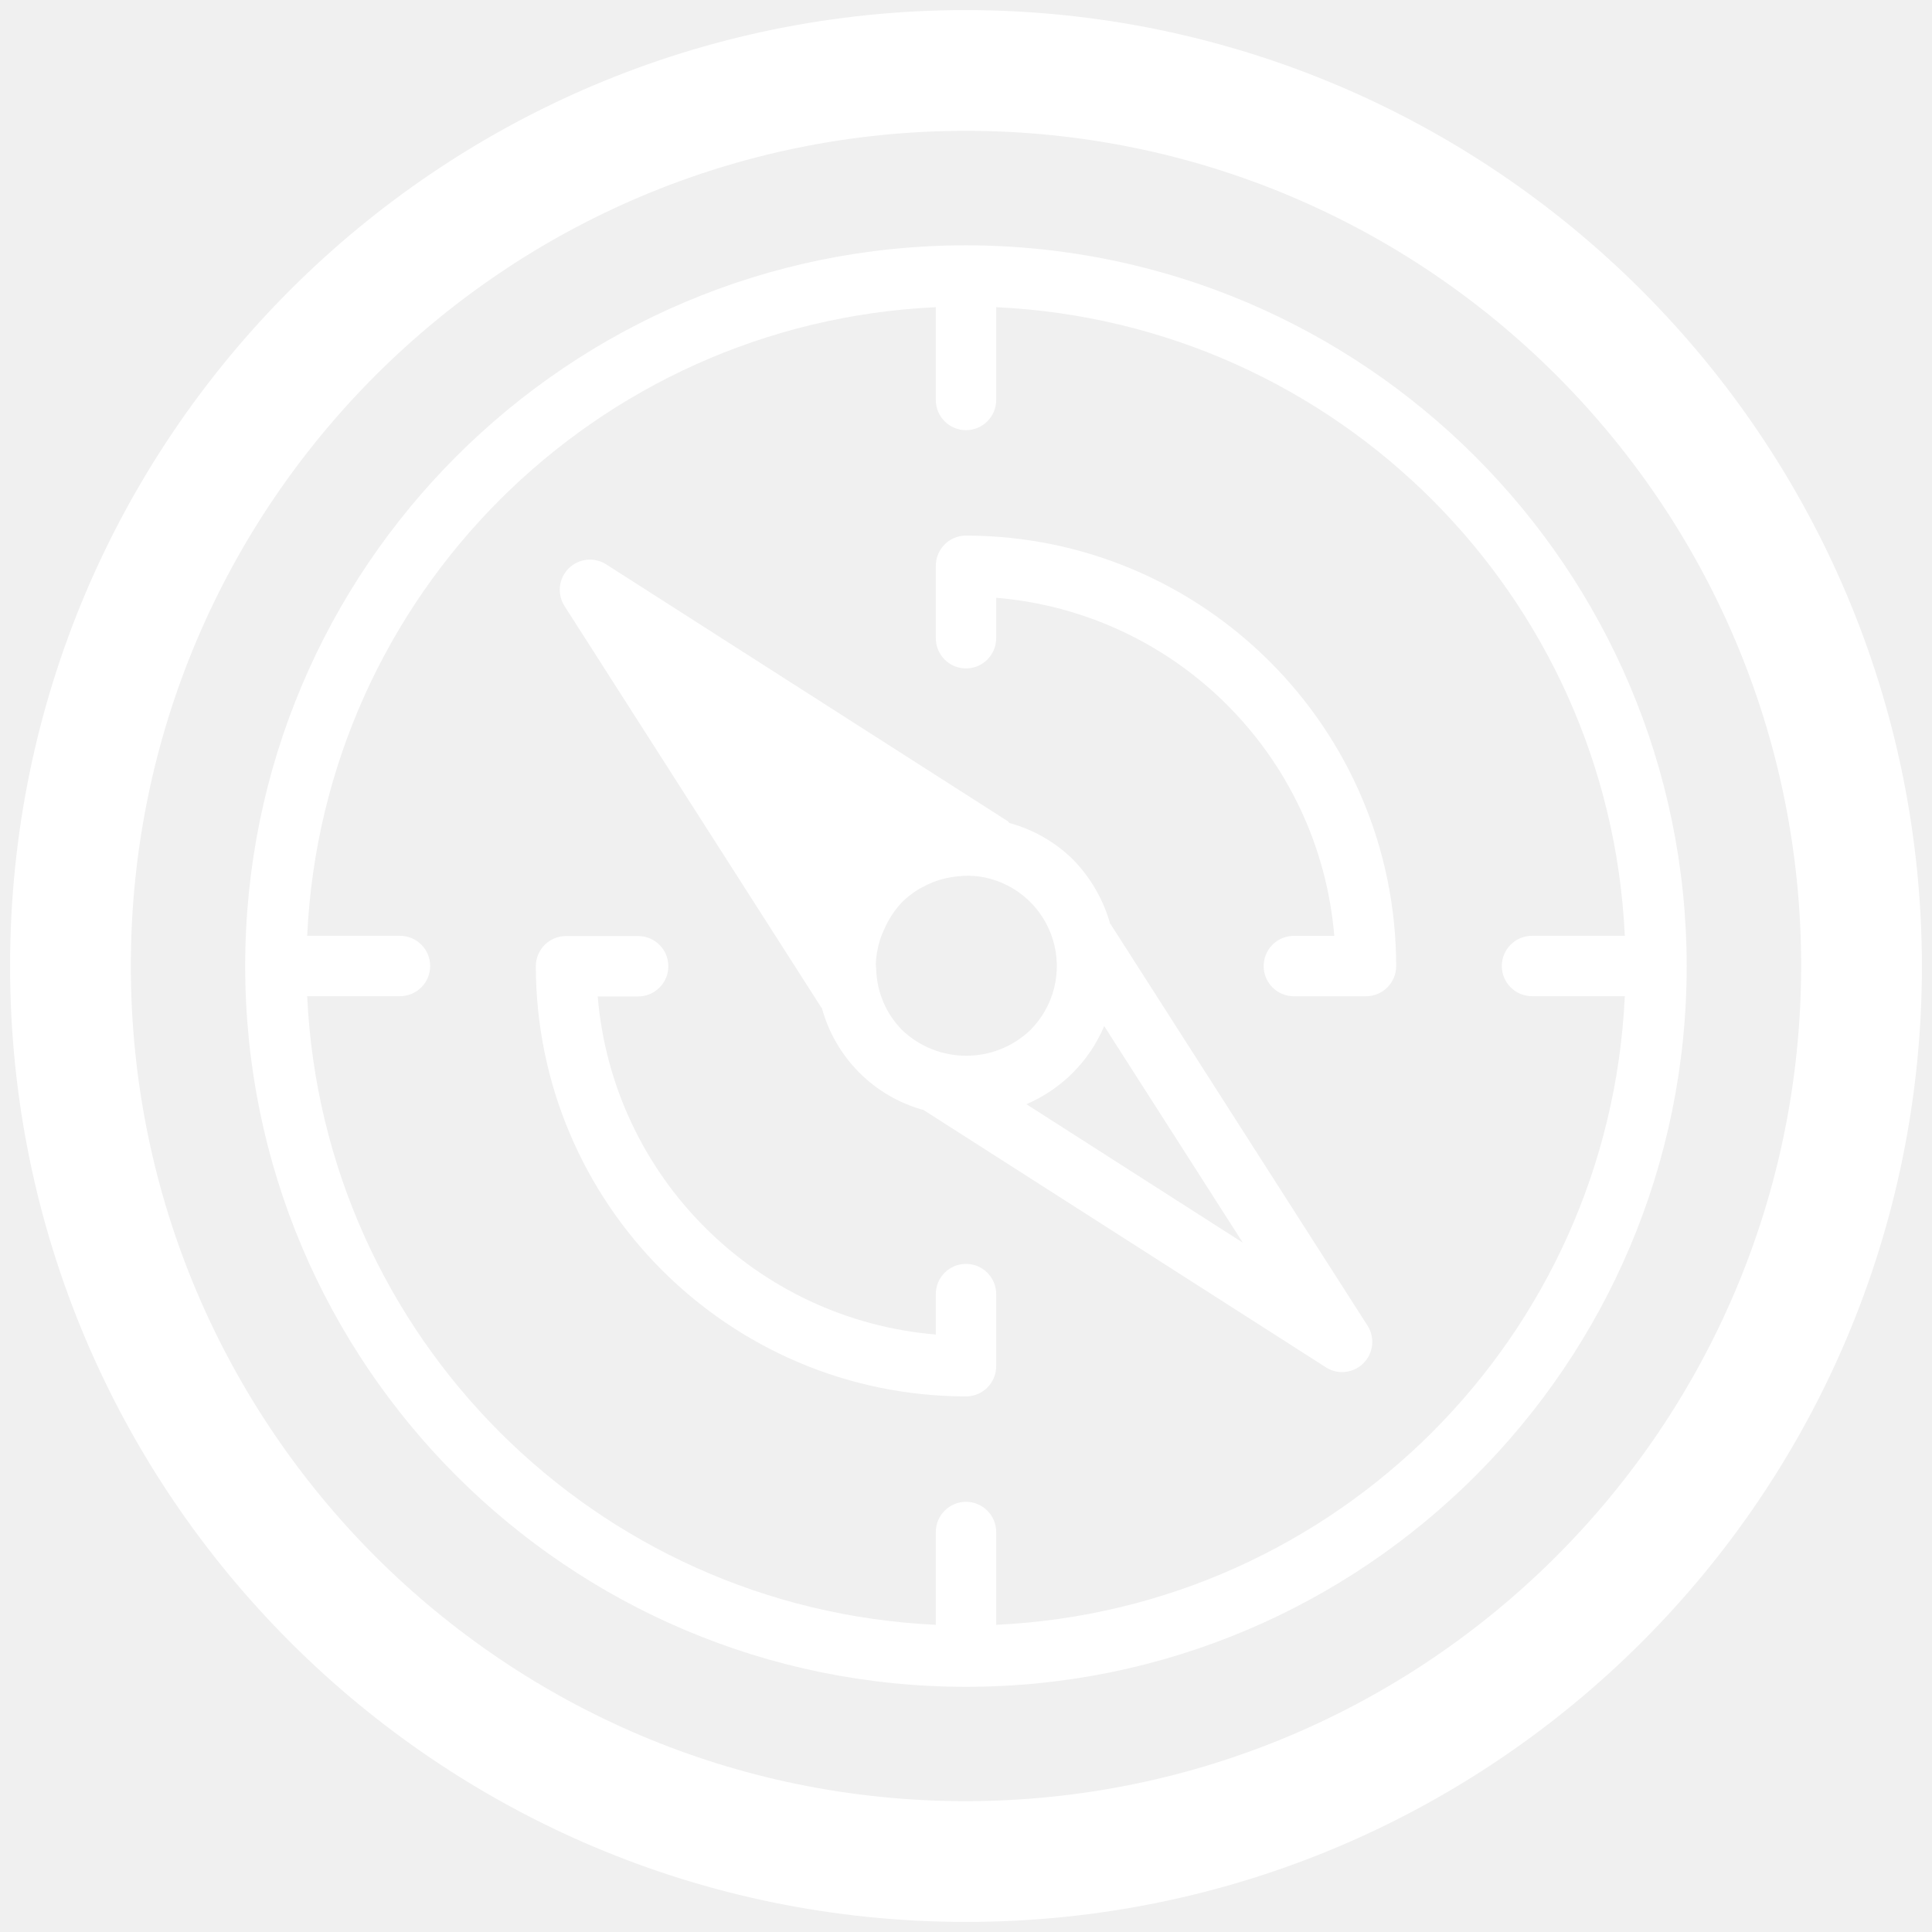
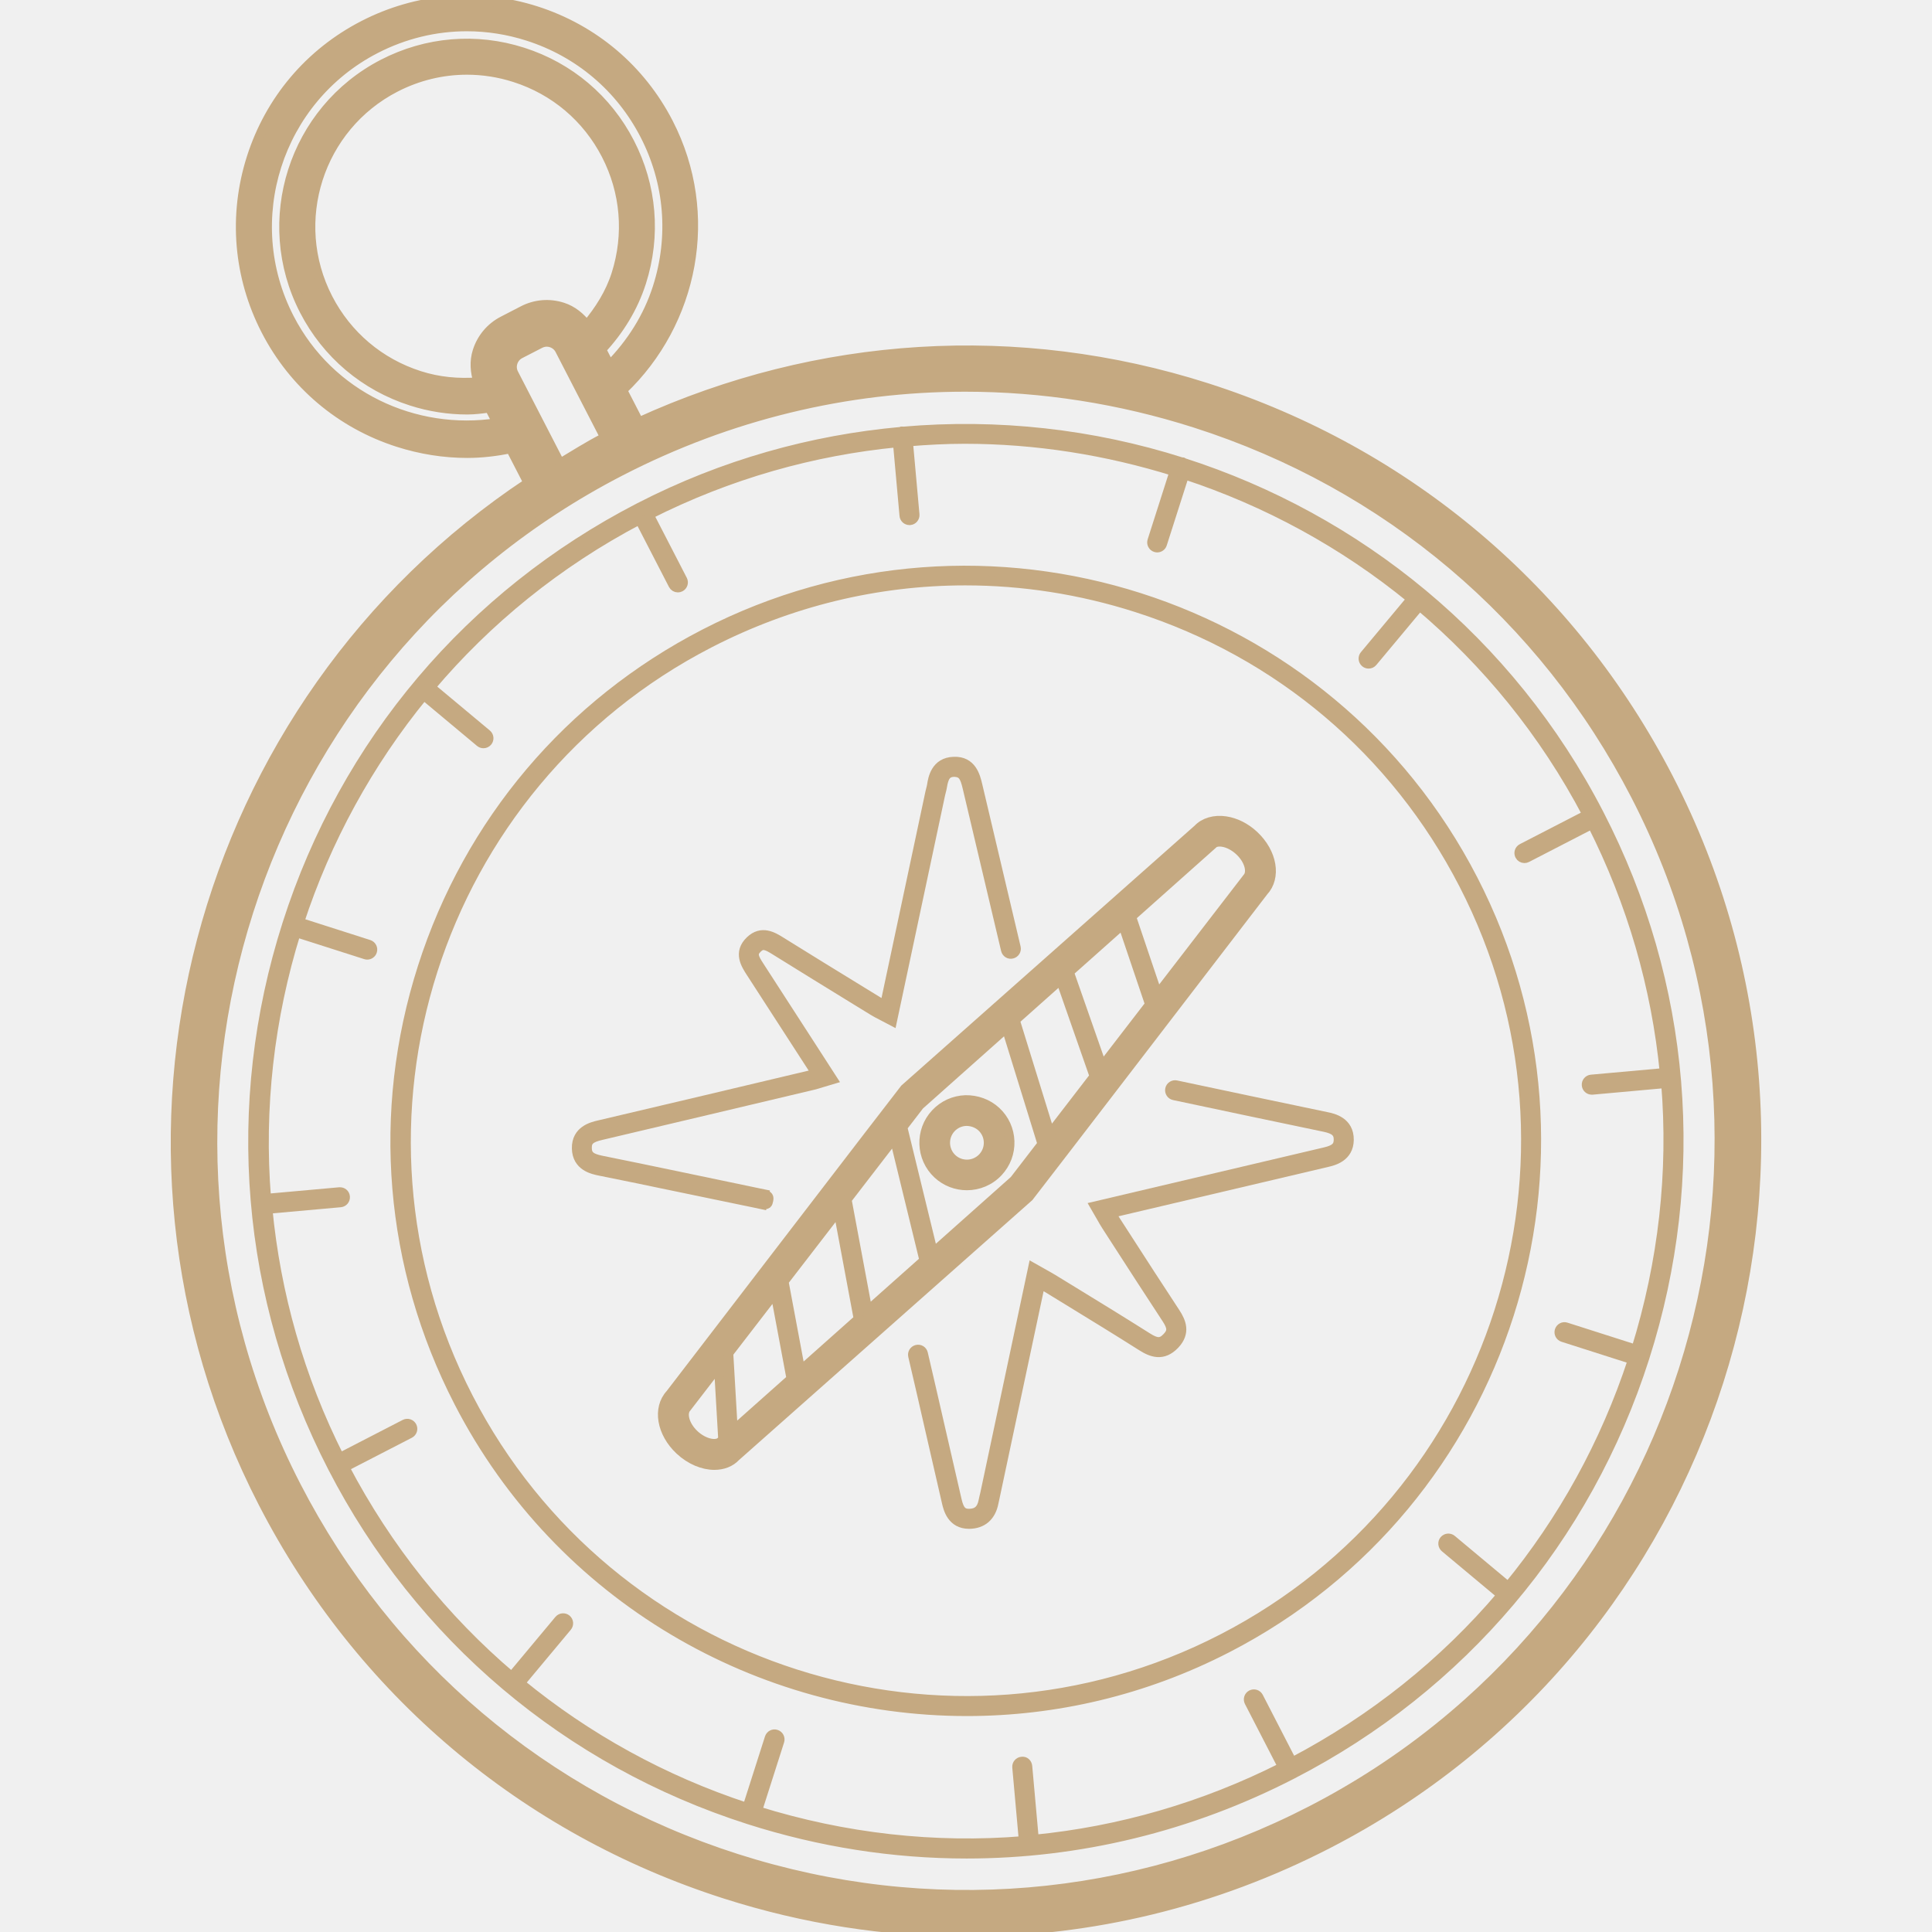
- <svg xmlns="http://www.w3.org/2000/svg" width="800px" height="800px" viewBox="0 0 32 32">
-   <defs>
-     <clipPath id="clip-compass">
-       <rect width="32" height="32" />
-     </clipPath>
-   </defs>
-   <g id="compass" clip-path="url(#clip-compass)">
-     <g id="Group_2146" data-name="Group 2146" transform="translate(-156 -364)">
-       <g id="Group_2133" data-name="Group 2133">
-         <g id="Group_2132" data-name="Group 2132">
-           <g id="Group_2131" data-name="Group 2131">
-             <path id="Path_3791" data-name="Path 3791" d="M172,364.167A15.833,15.833,0,1,0,187.833,380,15.851,15.851,0,0,0,172,364.167Zm0,29.666A13.833,13.833,0,1,1,185.833,380,13.848,13.848,0,0,1,172,393.833Z" fill="#ffffff" />
-           </g>
-         </g>
-       </g>
-       <g id="Group_2136" data-name="Group 2136">
-         <g id="Group_2135" data-name="Group 2135">
-           <g id="Group_2134" data-name="Group 2134">
-             <path id="Path_3792" data-name="Path 3792" d="M174.4,379.314c0-.005-.009-.007-.012-.012a2.482,2.482,0,0,0-.62-1.07,2.4,2.4,0,0,0-1.048-.6c-.013-.01-.02-.026-.034-.034l-6.645-4.25a.5.5,0,0,0-.691.69l4.25,6.645s.009.006.012.01a2.409,2.409,0,0,0,1.693,1.695l.009.008,6.645,4.25a.494.494,0,0,0,.27.08.5.5,0,0,0,.421-.77Zm-3.887.751c0-.031-.007-.062-.007-.093a1.5,1.5,0,0,1,.1-.489c.013-.034.029-.067.044-.1a1.513,1.513,0,0,1,.294-.444,1.555,1.555,0,0,1,.27-.21c.026-.016.054-.028.082-.043a1.451,1.451,0,0,1,.228-.1c.032-.011.064-.02.1-.029a1.484,1.484,0,0,1,.25-.043c.029,0,.057-.007.087-.008a1.491,1.491,0,0,1,.345.026h0a1.5,1.5,0,0,1,.759,2.53,1.538,1.538,0,0,1-2.122,0A1.489,1.489,0,0,1,170.513,380.065ZM173,382.289a2.434,2.434,0,0,0,1.289-1.294l2.295,3.587Z" fill="#ffffff" />
-           </g>
-         </g>
-       </g>
-       <g id="Group_2139" data-name="Group 2139">
-         <g id="Group_2138" data-name="Group 2138">
-           <g id="Group_2137" data-name="Group 2137">
-             <path id="Path_3793" data-name="Path 3793" d="M172,372.871a.5.5,0,0,0-.5.5v1.2a.5.5,0,0,0,1,0v-.67a6.133,6.133,0,0,1,5.6,5.6h-.67a.5.5,0,0,0,0,1h1.195a.5.5,0,0,0,.5-.5A7.137,7.137,0,0,0,172,372.871Z" fill="#ffffff" />
-           </g>
-         </g>
-       </g>
-       <g id="Group_2142" data-name="Group 2142">
-         <g id="Group_2141" data-name="Group 2141">
-           <g id="Group_2140" data-name="Group 2140">
-             <path id="Path_3794" data-name="Path 3794" d="M172,384.934a.5.5,0,0,0-.5.5v.67a6.133,6.133,0,0,1-5.6-5.6h.67a.5.5,0,0,0,0-1h-1.195a.5.5,0,0,0-.5.5A7.137,7.137,0,0,0,172,387.129a.5.5,0,0,0,.5-.5v-1.2A.5.5,0,0,0,172,384.934Z" fill="#ffffff" />
-           </g>
-         </g>
-       </g>
-       <g id="Group_2145" data-name="Group 2145">
-         <g id="Group_2144" data-name="Group 2144">
-           <g id="Group_2143" data-name="Group 2143">
-             <path id="Path_3795" data-name="Path 3795" d="M172,368.063A11.938,11.938,0,1,0,183.937,380,11.951,11.951,0,0,0,172,368.063Zm.5,22.849v-1.537a.5.5,0,0,0-1,0v1.537A10.933,10.933,0,0,1,161.088,380.5h1.537a.5.5,0,0,0,0-1h-1.537A10.933,10.933,0,0,1,171.5,369.088v1.537a.5.5,0,0,0,1,0v-1.537A10.933,10.933,0,0,1,182.912,379.5h-1.537a.5.5,0,0,0,0,1h1.537A10.933,10.933,0,0,1,172.5,390.912Z" fill="#ffffff" />
-           </g>
+ <svg xmlns="http://www.w3.org/2000/svg" fill="#C5A981" height="800px" width="800px" version="1.1" id="Layer_1" viewBox="0 0 205.806 205.806" xml:space="preserve" stroke="#C5A981">
+   <g id="SVGRepo_bgCarrier" stroke-width="0" />
+   <g id="SVGRepo_tracerCarrier" stroke-linecap="round" stroke-linejoin="round" />
+   <g id="SVGRepo_iconCarrier">
+     <g>
+       <g>
+         <g>
+           <path d="M177.763,82.934c-10.312-19.996-27.792-34.78-49.22-41.632c-20.112-6.42-41.408-5.044-60.484,3.656l-1.748-3.392 c7.564-7.196,9.916-18.74,4.896-28.48c-2.952-5.728-7.96-9.964-14.096-11.928c-6.148-1.964-12.676-1.416-18.404,1.536 c-5.728,2.952-9.964,7.96-11.924,14.1c-1.96,6.14-1.416,12.676,1.536,18.404c2.952,5.728,7.96,9.964,14.1,11.924 c2.42,0.772,4.904,1.16,7.372,1.16c1.544,0,3.08-0.192,4.596-0.492l1.876,3.64C21.011,74.846,8.199,121.658,28.039,160.134 c10.312,19.996,27.788,34.78,49.22,41.632c8.448,2.7,17.116,4.04,25.736,4.04c13.248,0,26.392-3.16,38.504-9.408 C182.775,175.11,199.047,124.214,177.763,82.934z M30.831,33.894c-5.38-10.436-1.268-23.304,9.168-28.684 c3.06-1.58,6.384-2.38,9.732-2.38c2.18,0,4.372,0.34,6.508,1.024c5.416,1.732,9.836,5.468,12.44,10.524 c2.608,5.056,3.088,10.824,1.356,16.24c-1.02,3.196-2.808,5.976-5.096,8.3l-0.868-1.684c1.892-2.036,3.384-4.432,4.256-7.16 c1.588-4.964,1.144-10.248-1.244-14.876c-2.388-4.632-6.432-8.056-11.396-9.64C50.723,3.97,45.443,4.414,40.811,6.802 c-9.56,4.928-13.328,16.716-8.4,26.276c2.388,4.628,6.436,8.052,11.4,9.64c1.956,0.628,3.964,0.936,5.96,0.936 c0.792,0,1.576-0.104,2.364-0.212l0.828,1.604C44.179,46.382,35.123,42.222,30.831,33.894z M53.579,34.178 c-1.308,0.672-2.276,1.82-2.728,3.228c-0.352,1.096-0.252,2.22,0.084,3.292c-2.088,0.16-4.196-0.024-6.252-0.684 c-4.244-1.356-7.7-4.28-9.744-8.24c-4.212-8.168-0.992-18.244,7.18-22.456c2.396-1.236,5-1.86,7.62-1.86 c1.704,0,3.42,0.264,5.092,0.8c4.244,1.356,7.7,4.28,9.74,8.24c2.04,3.956,2.416,8.472,1.064,12.716 c-0.656,2.048-1.788,3.82-3.128,5.42c-0.676-0.86-1.512-1.568-2.58-1.908c-1.412-0.452-2.908-0.328-4.212,0.348L53.579,34.178z M54.727,39.794c-0.188-0.364-0.224-0.784-0.096-1.18s0.4-0.72,0.764-0.908l2.144-1.104c0.22-0.112,0.46-0.172,0.7-0.172 c0.16,0,0.324,0.024,0.48,0.076c0.396,0.128,0.72,0.4,0.908,0.764l4.812,9.332c-0.048,0.024-0.096,0.04-0.144,0.064 c-1.608,0.828-3.108,1.78-4.636,2.696L54.727,39.794z M139.675,192.866c-19.052,9.824-40.796,11.644-61.216,5.112 c-20.42-6.528-37.076-20.616-46.9-39.672C11.279,118.97,26.783,70.47,66.119,50.19c11.544-5.952,24.068-8.964,36.688-8.964 c8.216,0,16.476,1.276,24.524,3.848c20.42,6.528,37.08,20.616,46.904,39.672C194.515,124.086,179.011,172.59,139.675,192.866z" />
+           <path d="M170.367,86.746c-4.792-9.296-11.252-17.184-18.824-23.488c-7.56-6.292-16.228-11.004-25.46-13.968 c-0.032-0.016-0.04-0.052-0.076-0.064c-0.032-0.012-0.064,0.012-0.1,0.008c-9.516-3.028-19.624-4.164-29.728-3.28 c-0.036,0-0.06-0.032-0.096-0.028c-0.04,0.004-0.064,0.04-0.1,0.052c-9.464,0.852-18.924,3.464-27.88,8.08 c-18.02,9.292-31.348,25.044-37.52,44.36s-4.456,39.876,4.836,57.9c9.292,18.024,25.044,31.348,44.36,37.52 c7.616,2.432,15.424,3.64,23.196,3.64c11.936,0,23.784-2.848,34.7-8.476c18.024-9.292,31.348-25.044,37.52-44.36 C181.367,125.326,179.659,104.766,170.367,86.746z M174.271,143.75l-7.44-2.376c-0.3-0.104-0.616,0.068-0.712,0.368 c-0.096,0.296,0.068,0.616,0.368,0.712l7.436,2.376c-2.936,8.956-7.452,17.104-13.264,24.184l-6.012-5.02 c-0.236-0.196-0.592-0.168-0.8,0.072c-0.2,0.24-0.168,0.596,0.072,0.8l6.04,5.044c-6.132,7.232-13.672,13.268-22.312,17.8 l-3.576-6.94c-0.144-0.28-0.484-0.388-0.764-0.244c-0.276,0.144-0.388,0.484-0.244,0.764l3.576,6.94 c-8.408,4.256-17.364,6.828-26.48,7.72l-0.7-7.8c-0.028-0.312-0.288-0.568-0.616-0.512c-0.312,0.028-0.54,0.304-0.512,0.616 l0.704,7.84c-9.448,0.78-19.048-0.284-28.364-3.188l2.376-7.44c0.096-0.296-0.068-0.616-0.368-0.712 c-0.296-0.1-0.616,0.068-0.712,0.368l-2.376,7.44c-8.956-2.936-17.104-7.452-24.184-13.264l5.016-6.012 c0.2-0.24,0.168-0.596-0.072-0.8c-0.236-0.196-0.596-0.168-0.8,0.072l-5.044,6.044c-7.232-6.132-13.268-13.672-17.804-22.312 l6.944-3.58c0.28-0.144,0.388-0.488,0.244-0.764c-0.148-0.28-0.484-0.384-0.764-0.244l-6.94,3.58 c-4.312-8.524-6.8-17.492-7.668-26.484l7.744-0.696c0.312-0.028,0.54-0.304,0.512-0.616c-0.024-0.312-0.284-0.536-0.616-0.512 l-7.784,0.7c-0.78-9.632,0.336-19.256,3.164-28.348l7.408,2.368c0.056,0.02,0.116,0.028,0.172,0.028 c0.24,0,0.464-0.152,0.54-0.396c0.096-0.296-0.068-0.616-0.368-0.712l-7.404-2.368c2.868-8.748,7.336-16.964,13.252-24.18 l5.996,5.008c0.104,0.088,0.236,0.132,0.364,0.132c0.164,0,0.324-0.068,0.436-0.204c0.2-0.24,0.168-0.596-0.072-0.8l-5.996-5.004 c6.032-7.136,13.504-13.24,22.26-17.84l3.58,6.94c0.1,0.196,0.3,0.308,0.504,0.308c0.088,0,0.176-0.02,0.26-0.064 c0.28-0.144,0.388-0.488,0.244-0.764l-3.584-6.948c8.524-4.316,17.496-6.82,26.488-7.688l0.7,7.776 c0.024,0.296,0.272,0.516,0.564,0.516c0.016,0,0.032,0,0.052,0c0.312-0.028,0.54-0.304,0.512-0.616l-0.7-7.772 c2.008-0.164,4.012-0.272,6.016-0.272c7.608,0,15.132,1.204,22.328,3.444l-2.36,7.388c-0.096,0.296,0.068,0.616,0.368,0.712 c0.056,0.02,0.116,0.028,0.172,0.028c0.24,0,0.464-0.152,0.54-0.396l2.364-7.396c8.744,2.868,16.964,7.328,24.18,13.244l-5,5.992 c-0.2,0.24-0.168,0.596,0.072,0.8c0.104,0.088,0.236,0.132,0.364,0.132c0.164,0,0.324-0.068,0.436-0.204l4.992-5.98 c7.136,6.032,13.26,13.484,17.86,22.244l-6.948,3.584c-0.28,0.144-0.388,0.488-0.244,0.764c0.1,0.196,0.3,0.308,0.504,0.308 c0.088,0,0.176-0.02,0.26-0.064l6.94-3.58c4.256,8.408,6.828,17.364,7.72,26.48l-7.8,0.704c-0.312,0.028-0.54,0.304-0.512,0.616 c0.024,0.296,0.272,0.516,0.564,0.516c0.016,0,0.032,0,0.052,0l7.84-0.708C178.235,124.838,177.171,134.434,174.271,143.75z" />
+           <path d="M75.047,67.51c-14.428,7.44-25.1,20.056-30.044,35.516c-4.944,15.46-3.568,31.928,3.872,46.356 c10.776,20.904,32.08,32.92,54.12,32.92c9.368,0,18.868-2.168,27.752-6.752c29.788-15.356,41.528-52.084,26.168-81.876 C141.563,63.89,104.831,52.158,75.047,67.51z M130.231,174.546c-29.224,15.076-65.272,3.552-80.344-25.68 s-3.552-65.276,25.68-80.348c8.576-4.42,17.884-6.66,27.264-6.66c6.104,0,12.244,0.948,18.228,2.86 c15.176,4.848,27.552,15.32,34.852,29.48C170.983,123.43,159.459,159.474,130.231,174.546z" />
+           <path d="M79.471,127.958c0.304,0.064,0.572,0.12,0.8,0.164c0.008,0.004,0.02,0.004,0.032,0.008l0.892,0.188l0.004-0.028 c0.56,0.076,0.596-0.064,0.668-0.412c0.08-0.376-0.008-0.52-0.444-0.652l0.004-0.02l-0.604-0.124 c-0.088-0.02-0.184-0.04-0.288-0.06c-0.004,0-0.012-0.004-0.02-0.004l-8.476-1.772c-2.648-0.552-5.296-1.104-7.948-1.636 c-1.16-0.232-1.536-0.552-1.548-1.312c-0.012-0.768,0.336-1.084,1.504-1.356c7.532-1.772,15.064-3.564,22.592-5.348 c0.272-0.064,0.536-0.148,0.84-0.244l1.22-0.364l-2.064-3.196c-1.92-2.98-3.804-5.892-5.708-8.828 c-0.648-0.992-0.82-1.388-0.236-1.948c0.536-0.524,0.948-0.352,1.884,0.232c2.916,1.82,5.84,3.612,8.768,5.412l1.676,1.028 c0.276,0.172,0.568,0.32,0.892,0.488l1.136,0.596l5.14-24.156l0.072-0.288c0.044-0.172,0.088-0.34,0.116-0.516 c0.18-1.144,0.5-1.536,1.268-1.56c0.852,0.04,1.108,0.412,1.396,1.644c1.36,5.768,2.728,11.536,4.092,17.3 c0.072,0.304,0.368,0.504,0.68,0.42c0.304-0.072,0.492-0.376,0.42-0.68c-1.368-5.764-2.732-11.532-4.088-17.3 c-0.224-0.964-0.64-2.588-2.532-2.516c-1.972,0.052-2.252,1.84-2.356,2.516c-0.02,0.136-0.056,0.272-0.092,0.408 c-0.028,0.112-0.06,0.228-0.084,0.34l-4.828,22.692c-0.228-0.116-0.436-0.228-0.636-0.348l-1.676-1.028 c-2.924-1.796-5.852-3.588-8.764-5.404c-0.816-0.508-2.04-1.264-3.268-0.088c-1.312,1.26-0.48,2.54,0.088,3.412 c1.888,2.908,3.768,5.82,5.692,8.8l1.248,1.928c-0.192,0.06-0.372,0.112-0.552,0.156c-7.528,1.788-15.06,3.576-22.588,5.344 c-0.724,0.168-2.412,0.568-2.376,2.484c0.036,1.92,1.736,2.26,2.46,2.408c2.648,0.528,5.292,1.08,7.936,1.632L79.471,127.958z" />
+           <path d="M141.319,118.962c-5.34-1.116-10.684-2.24-16.024-3.376c-0.304-0.068-0.608,0.132-0.672,0.436 c-0.064,0.304,0.132,0.608,0.436,0.672c5.34,1.136,10.68,2.26,16.028,3.376c1.108,0.232,1.5,0.584,1.488,1.356 c-0.008,0.708-0.384,1.044-1.424,1.288l-24.524,5.776l0.684,1.184c0.18,0.32,0.344,0.604,0.52,0.88l1.04,1.612 c1.784,2.764,3.568,5.532,5.376,8.28c0.628,0.952,0.644,1.4,0.072,2c-0.616,0.652-1.088,0.652-2.096,0.012 c-2.58-1.632-5.18-3.228-7.784-4.82l-2.252-1.38c-0.296-0.18-0.596-0.348-0.932-0.536l-1.228-0.692l-5.104,24.056l-0.08,0.332 c-0.036,0.148-0.072,0.296-0.1,0.448c-0.176,0.932-0.648,1.352-1.512,1.36c-0.004,0-0.008,0-0.012,0 c-0.704,0-1.024-0.356-1.272-1.404c-0.412-1.756-1.016-4.4-1.636-7.112c-0.732-3.184-1.48-6.468-1.968-8.528 c-0.068-0.304-0.364-0.496-0.68-0.42c-0.304,0.072-0.492,0.376-0.42,0.68c0.488,2.06,1.236,5.336,1.964,8.52 c0.62,2.716,1.228,5.36,1.636,7.12c0.148,0.624,0.536,2.276,2.38,2.276c0.004,0,0.012,0,0.02,0c1.412-0.012,2.34-0.82,2.62-2.276 c0.024-0.136,0.06-0.264,0.088-0.4l4.872-22.912c0.276,0.152,0.528,0.296,0.776,0.448l2.252,1.38 c2.6,1.592,5.196,3.18,7.768,4.812c1.036,0.656,2.26,1.148,3.528-0.188c1.192-1.26,0.696-2.428,0.052-3.408 c-1.808-2.744-3.588-5.508-5.372-8.272l-1.04-1.612c-0.144-0.22-0.272-0.448-0.416-0.696l23.04-5.424 c0.62-0.148,2.276-0.536,2.3-2.38C143.735,119.462,141.983,119.098,141.319,118.962z" />
+           <path d="M134.591,94.97c1.412-1.508,0.964-4.14-1.012-5.988c-0.884-0.828-1.96-1.368-3.024-1.524 c-1.192-0.184-2.3,0.16-2.94,0.848l-31.252,27.692c-0.132,0.144-24.956,32.496-24.956,32.496 c-1.408,1.512-0.964,4.144,1.012,5.992c1.132,1.052,2.484,1.592,3.68,1.592c0.9,0,1.716-0.304,2.284-0.916l31.24-27.68 C109.763,127.33,134.591,94.97,134.591,94.97z M129.195,89.93c0.28-0.304,0.816-0.26,1.028-0.228 c0.608,0.088,1.268,0.432,1.812,0.94c1.072,1,1.36,2.296,0.832,2.864l-9.556,12.408l-2.772-8.204 c-0.008-0.016-0.028-0.024-0.036-0.04L129.195,89.93z M119.599,98.474l2.88,8.52l-5.076,6.592l-3.512-10.032L119.599,98.474z M112.975,104.366l3.596,10.288l-4.704,6.108l-3.736-12.084L112.975,104.366z M76.807,153.53 c-0.456,0.488-1.764,0.292-2.84-0.704c-1.068-1-1.356-2.296-0.832-2.868l3.42-4.44l0.456,7.832L76.807,153.53z M78.091,152.39 l-0.48-8.244l4.96-6.436l1.716,9.168L78.091,152.39z M85.275,145.998l-1.776-9.488l5.792-7.516l2.152,11.512L85.275,145.998z M92.427,139.622l-2.212-11.836l5.052-6.56l3.18,13.04L92.427,139.622z M99.403,133.418l-3.252-13.34l1.804-2.344l9.244-8.228 l3.82,12.356l-2.976,3.864L99.403,133.418z" />
+           <path d="M102.843,117.166c-1.22,0.044-2.348,0.556-3.18,1.448c-1.72,1.836-1.62,4.736,0.22,6.452c0.88,0.82,2,1.224,3.116,1.224 c1.224,0,2.44-0.488,3.336-1.448c0.832-0.892,1.268-2.056,1.228-3.272c-0.044-1.22-0.556-2.348-1.448-3.18 C105.227,117.562,104.043,117.146,102.843,117.166z M104.679,123.302c-0.868,0.924-2.32,0.976-3.248,0.112 c-0.924-0.868-0.976-2.324-0.112-3.248c0.42-0.448,0.988-0.708,1.604-0.728c0.58-0.004,1.196,0.2,1.648,0.62 c0.448,0.416,0.708,0.988,0.728,1.6C105.319,122.27,105.099,122.854,104.679,123.302z" />
        </g>
      </g>
    </g>
  </g>
</svg>
